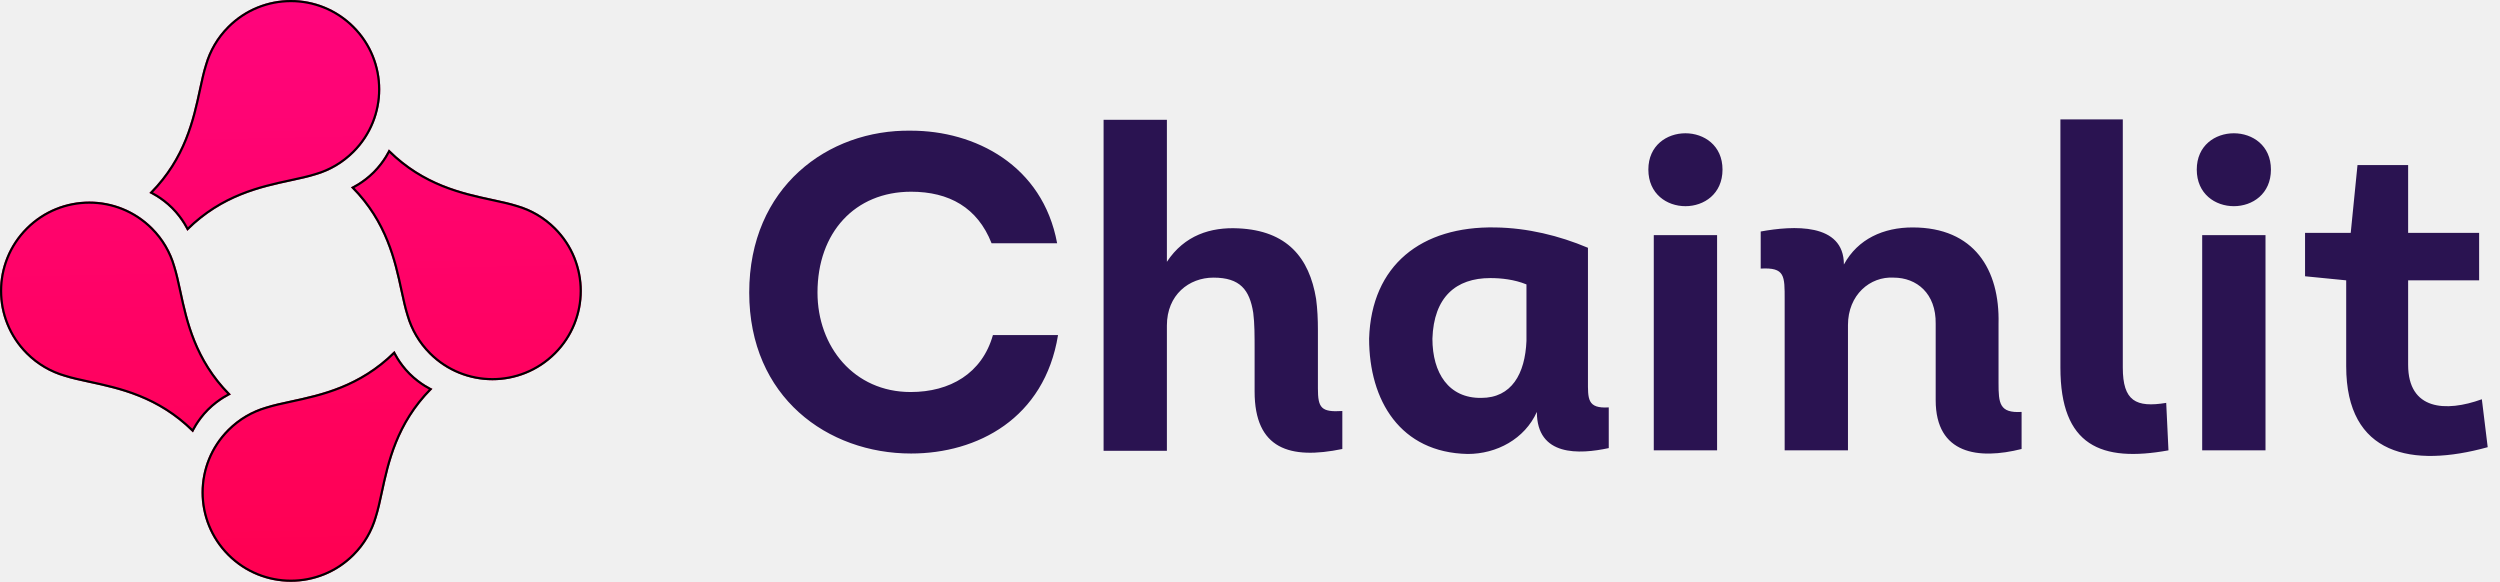
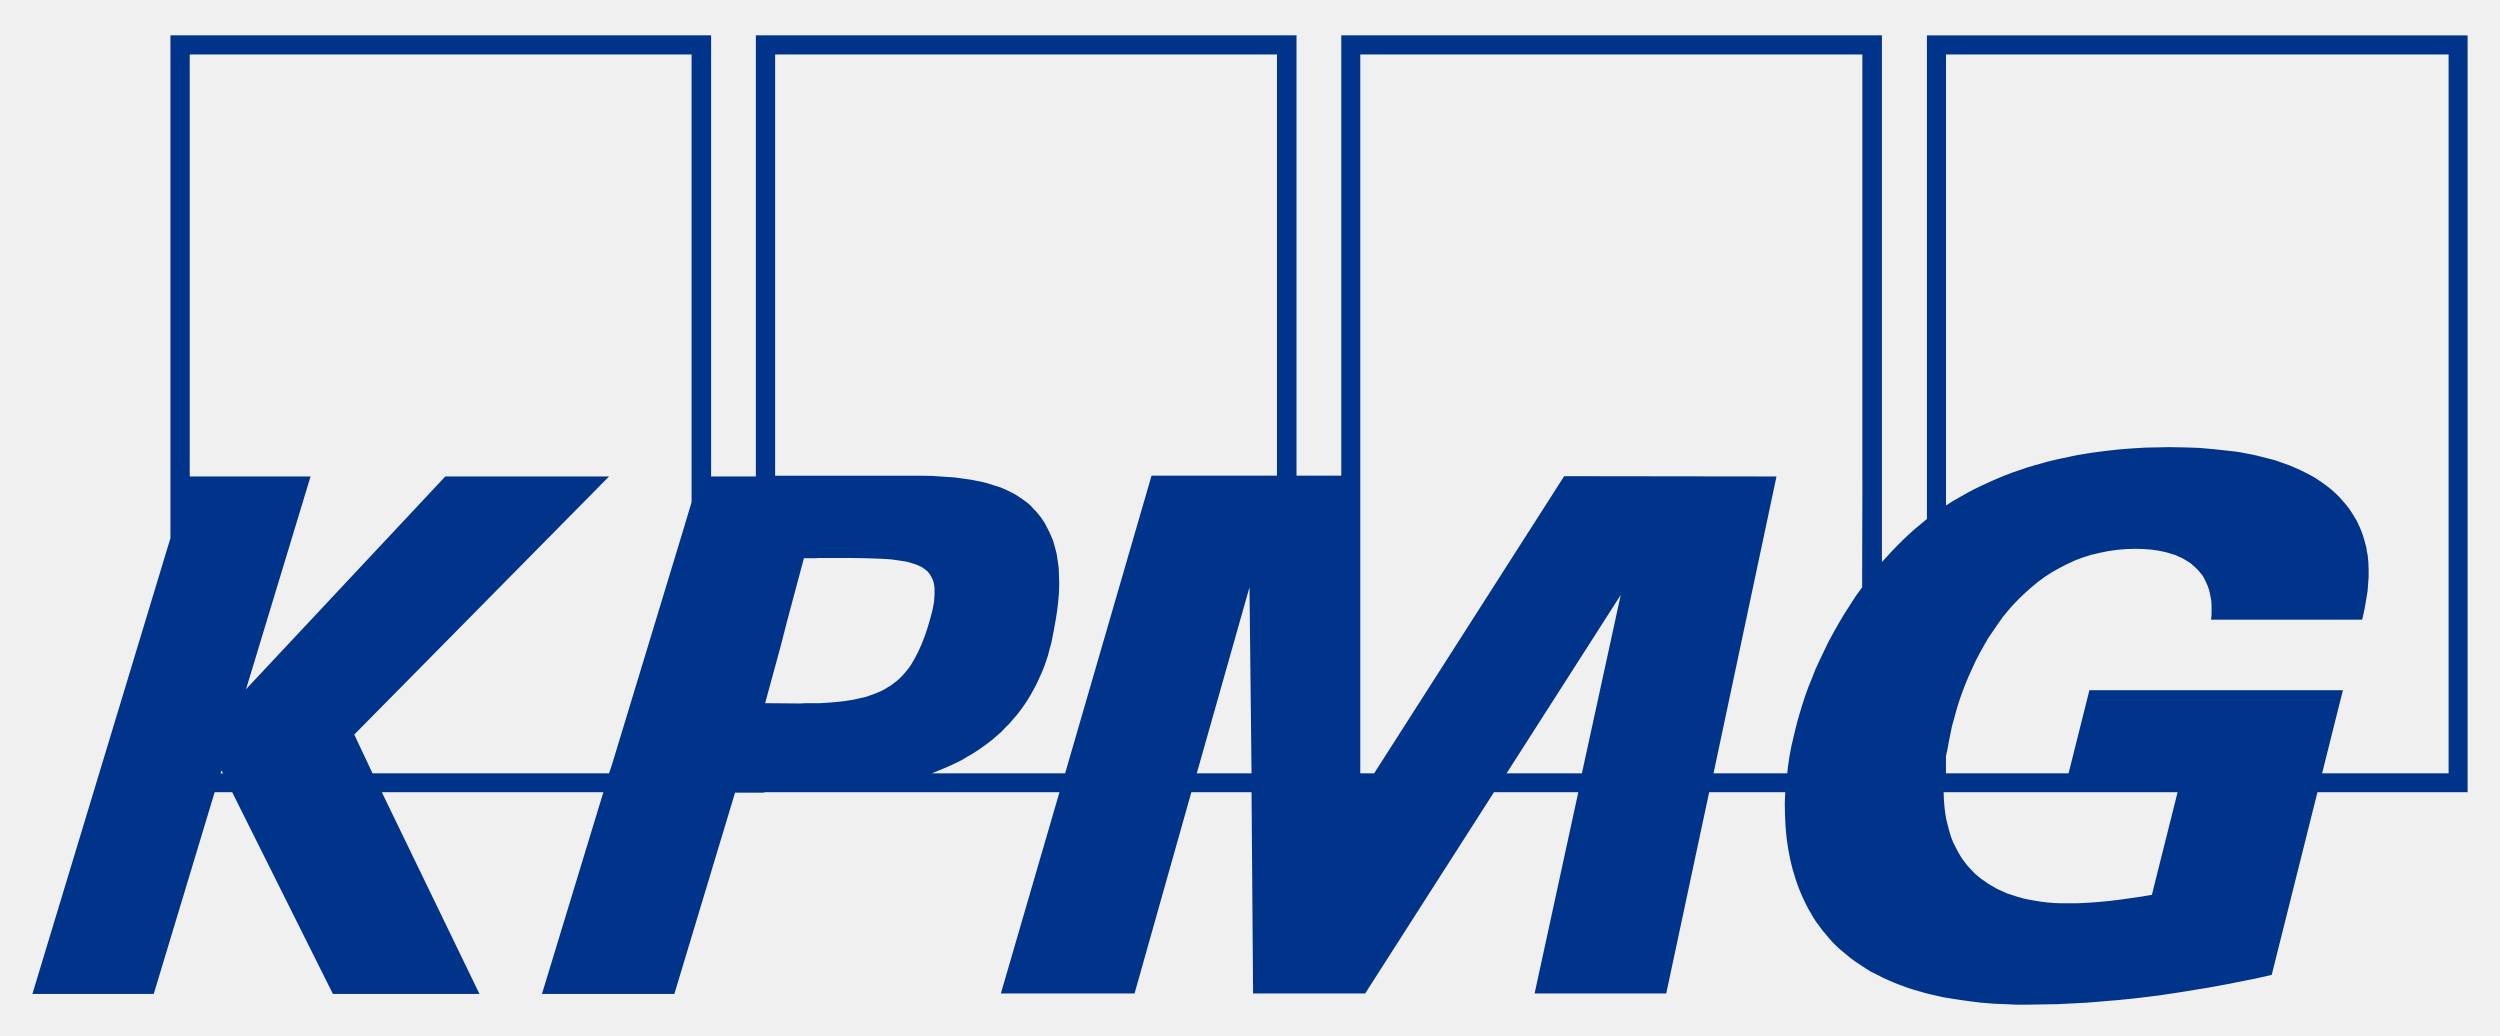
- <svg xmlns="http://www.w3.org/2000/svg" width="1143" height="266" viewBox="0 0 1143 266" fill="none">
-   <path d="M342.542 133.753C342.542 181.713 378.512 207.347 416.55 207.347C446.732 207.347 477.534 191.43 483.735 153.185H453.967C449.006 170.757 434.328 179.233 416.343 179.233C390.502 179.233 373.757 158.56 373.757 133.753C373.757 106.259 390.916 87.653 416.55 87.653C433.915 87.653 446.938 94.889 453.347 111.22H483.322C476.707 75.457 445.698 59.745 416.55 59.745C378.512 59.125 342.542 85.586 342.542 133.753ZM533.503 148.844C533.503 134.787 543.633 126.931 554.796 126.931C566.993 126.931 571.334 132.513 572.988 143.056C573.608 147.81 573.608 153.392 573.608 160.007V179.026C573.608 205.28 589.732 210.242 613.713 205.28V187.915C603.996 188.535 602.549 186.468 602.549 177.579V150.911C602.549 145.95 602.343 141.402 601.722 136.647C598.622 117.835 588.492 105.432 566.166 104.398C553.555 103.778 541.565 107.499 533.503 119.696V54.784H504.561V206.107H533.503V148.844ZM726.013 113.287C712.783 107.706 698.312 104.191 683.634 103.985C649.938 103.364 626.991 121.143 625.958 154.839C625.958 183.161 640.222 206.934 671.024 207.554C684.254 207.554 697.071 200.732 702.653 188.329C702.653 208.795 722.085 207.761 735.522 204.867V186.261C725.6 186.882 726.013 182.334 726.013 173.858V113.287ZM697.898 155.873C697.278 170.964 691.076 181.92 677.226 181.92C662.341 182.127 654.899 170.55 654.899 154.839C655.52 135.82 665.649 127.138 681.36 127.138C686.322 127.138 692.317 127.758 697.898 130.032V155.873ZM753.629 77.524C753.629 99.85 787.532 99.85 787.532 77.524C787.532 55.404 753.629 55.404 753.629 77.524ZM785.051 107.499H756.109V205.9H785.051V107.499ZM804.992 122.797C816.155 122.177 815.948 126.104 815.948 137.061V205.9H844.89V148.637C844.89 134.787 855.019 126.311 865.769 126.931C876.312 126.931 885.201 134.167 884.995 148.017V182.954C884.995 207.761 904.634 210.242 924.273 205.28V188.329C914.143 188.949 913.73 184.401 913.73 175.098V148.017C914.35 123.21 902.566 103.985 874.452 103.985C861.221 103.985 849.438 109.153 843.029 120.936C843.029 101.711 819.669 103.158 804.992 105.845V122.797ZM942.017 54.577V168.07C942.017 203.833 960.622 211.482 991.424 205.9L990.391 184.194C976.54 186.468 970.545 183.367 970.545 168.07V54.577H942.017ZM1004.36 77.524C1004.36 99.85 1038.27 99.85 1038.27 77.524C1038.27 55.404 1004.36 55.404 1004.36 77.524ZM1035.79 107.499H1006.84V205.9H1035.79V107.499ZM1101 75.457H1077.85L1074.75 106.465H1053.87V126.311L1072.68 128.172V167.449C1072.68 208.381 1103.07 213.963 1137.38 204.453L1134.7 182.54C1118.16 188.535 1101 187.502 1101 166.829V128.172H1133.46V106.465H1101V75.457Z" fill="#2A1351" />
-   <path d="M80.096 121.626C78.244 115.214 74.791 109.167 69.738 104.114C53.785 88.16 27.919 88.16 11.965 104.114C-3.988 120.067 -3.988 145.933 11.965 161.887C17.018 166.94 23.066 170.392 29.478 172.245C32.812 173.307 36.65 174.133 40.835 175.034C54.681 178.016 72.338 181.818 88.226 197.706C88.226 197.706 90.537 192.507 95.448 187.596C100.358 182.685 105.558 180.374 105.558 180.374C89.669 164.486 85.867 146.829 82.886 132.983C81.985 128.798 81.159 124.961 80.096 121.626Z" fill="url(#paint0_linear_361_1534)" />
-   <path d="M185.904 144.375C187.756 150.786 191.209 156.834 196.262 161.887C212.215 177.84 238.081 177.84 254.035 161.887C269.988 145.933 269.988 120.067 254.035 104.114C248.982 99.061 242.934 95.608 236.522 93.756C233.188 92.693 229.351 91.867 225.165 90.966C211.32 87.985 193.662 84.183 177.774 68.294C177.774 68.294 175.463 73.494 170.553 78.404C165.642 83.315 160.442 85.626 160.442 85.626C176.331 101.514 180.133 119.172 183.114 133.017C184.015 137.203 184.841 141.04 185.904 144.375Z" fill="url(#paint1_linear_361_1534)" />
-   <path d="M93.756 29.477C95.608 23.066 99.061 17.018 104.114 11.965C120.067 -3.988 145.933 -3.988 161.887 11.965C177.84 27.919 177.84 53.785 161.887 69.738C156.834 74.791 150.786 78.244 144.374 80.096C141.04 81.159 137.203 81.985 133.017 82.886C119.172 85.867 101.514 89.669 85.626 105.558C85.626 105.558 83.315 100.358 78.404 95.448C73.494 90.537 68.294 88.226 68.294 88.226C84.183 72.338 87.985 54.681 90.966 40.835C91.867 36.649 92.694 32.812 93.756 29.477Z" fill="url(#paint2_linear_361_1534)" />
-   <path d="M172.244 236.523C170.392 242.935 166.939 248.982 161.886 254.035C145.933 269.989 120.067 269.989 104.113 254.035C88.16 238.082 88.16 212.216 104.113 196.262C109.166 191.209 115.214 187.756 121.626 185.904C124.96 184.842 128.797 184.016 132.983 183.114C146.828 180.133 164.486 176.331 180.374 160.443C180.374 160.443 182.685 165.642 187.595 170.553C192.506 175.464 197.706 177.775 197.706 177.775C181.817 193.663 178.015 211.32 175.034 225.165C174.133 229.351 173.307 233.188 172.244 236.523Z" fill="url(#paint3_linear_361_1534)" />
-   <path d="M79.616 121.765L79.616 121.765L79.62 121.778C80.673 125.085 81.495 128.897 82.397 133.089L82.402 133.11C85.352 146.812 89.132 164.366 104.71 180.229C104.626 180.271 104.536 180.318 104.438 180.368C103.864 180.667 103.049 181.116 102.08 181.719C100.143 182.925 97.583 184.753 95.094 187.242C92.605 189.731 90.777 192.291 89.571 194.228C88.967 195.197 88.519 196.012 88.22 196.586C88.169 196.684 88.123 196.775 88.081 196.858C72.218 181.281 54.664 177.501 40.962 174.55L40.94 174.546C36.748 173.643 32.937 172.822 29.63 171.768L29.63 171.768L29.616 171.764C23.284 169.935 17.311 166.525 12.319 161.533C-3.44 145.775 -3.44 120.226 12.319 104.467C28.077 88.709 53.627 88.709 69.385 104.467C74.377 109.459 77.787 115.432 79.616 121.765ZM186.384 144.236L186.384 144.236L186.38 144.223C185.327 140.916 184.505 137.104 183.603 132.912L183.598 132.89C180.648 119.188 176.868 101.634 161.29 85.772C161.374 85.729 161.464 85.683 161.562 85.632C162.136 85.333 162.951 84.885 163.92 84.281C165.857 83.075 168.417 81.247 170.906 78.758C173.395 76.269 175.223 73.709 176.429 71.772C177.033 70.803 177.481 69.988 177.78 69.414C177.831 69.316 177.877 69.225 177.919 69.142C193.782 84.72 211.336 88.5 225.038 91.45L225.06 91.455C229.252 92.357 233.063 93.179 236.371 94.232L236.37 94.232L236.384 94.236C242.716 96.066 248.689 99.475 253.681 104.467C269.44 120.226 269.44 145.775 253.681 161.533C237.923 177.292 212.374 177.292 196.615 161.533C191.623 156.541 188.214 150.569 186.384 144.236ZM94.232 29.629L94.233 29.629L94.236 29.616C96.066 23.284 99.475 17.311 104.467 12.319C120.226 -3.44 145.775 -3.44 161.533 12.319C177.292 28.077 177.292 53.627 161.533 69.385C156.541 74.377 150.568 77.787 144.236 79.616L144.236 79.616L144.223 79.62C140.915 80.673 137.104 81.495 132.912 82.397L132.89 82.402C119.188 85.352 101.634 89.132 85.772 104.71C85.729 104.626 85.683 104.536 85.632 104.438C85.333 103.864 84.885 103.049 84.281 102.08C83.075 100.143 81.247 97.583 78.758 95.094C76.269 92.605 73.709 90.777 71.772 89.571C70.803 88.967 69.988 88.519 69.414 88.22C69.316 88.169 69.225 88.123 69.142 88.081C84.72 72.218 88.5 54.664 91.45 40.962L91.455 40.94C92.357 36.748 93.179 32.936 94.232 29.629ZM171.768 236.371L171.768 236.371L171.764 236.384C169.934 242.717 166.525 248.69 161.533 253.682C145.774 269.44 120.225 269.44 104.467 253.682C88.708 237.923 88.708 212.374 104.467 196.616C109.459 191.624 115.432 188.214 121.764 186.385L121.764 186.385L121.777 186.381C125.085 185.327 128.896 184.506 133.088 183.603L133.11 183.598C146.812 180.648 164.366 176.868 180.229 161.29C180.271 161.374 180.317 161.465 180.368 161.562C180.667 162.137 181.115 162.951 181.719 163.92C182.925 165.858 184.753 168.418 187.242 170.906C189.731 173.395 192.291 175.224 194.228 176.43C195.197 177.033 196.012 177.482 196.586 177.78C196.684 177.831 196.774 177.878 196.858 177.92C181.28 193.782 177.5 211.336 174.55 225.039L174.545 225.06C173.643 229.252 172.821 233.064 171.768 236.371Z" stroke="black" strokeOpacity="0.1" strokeLinejoin="round" />
-   <defs>
-     <linearGradient id="paint0_linear_361_1534" x1="119.251" y1="276.386" x2="112.859" y2="-28.032" gradientUnits="userSpaceOnUse">
-       <stop stop-color="#FF004F" />
-       <stop offset="1" stop-color="#FF0581" />
-     </linearGradient>
-     <linearGradient id="paint1_linear_361_1534" x1="119.251" y1="276.386" x2="112.859" y2="-28.032" gradientUnits="userSpaceOnUse">
-       <stop stop-color="#FF004F" />
-       <stop offset="1" stop-color="#FF0581" />
-     </linearGradient>
-     <linearGradient id="paint2_linear_361_1534" x1="119.251" y1="276.386" x2="112.859" y2="-28.032" gradientUnits="userSpaceOnUse">
-       <stop stop-color="#FF004F" />
-       <stop offset="1" stop-color="#FF0581" />
-     </linearGradient>
-     <linearGradient id="paint3_linear_361_1534" x1="119.251" y1="276.386" x2="112.859" y2="-28.032" gradientUnits="userSpaceOnUse">
-       <stop stop-color="#FF004F" />
-       <stop offset="1" stop-color="#FF0581" />
-     </linearGradient>
-   </defs>
+ <svg xmlns="http://www.w3.org/2000/svg" width="1024" height="424" viewBox="-0.969 -0.969 82.626 34.251" id="svg5622" overflow="hidden">
+   <defs id="defs5624" />
+   <path d="M62.742 0.201 62.742 16.203 62.538 16.372 62.334 16.541 62.138 16.718 61.951 16.895 61.772 17.072 61.594 17.257 61.423 17.443 61.253 17.628 61.253 0.201 43.364 0.201 43.364 14.77 41.883 14.77 41.883 0.201 23.994 0.201 23.994 14.796 22.514 14.796 22.514 0.201 4.624 0.201 4.624 16.836 0.056 31.919 4.071 31.919 6.087 25.242 6.666 25.242 10 31.919 14.849 31.919 11.617 25.242 18.949 25.242 16.916 31.919 21.297 31.919 23.305 25.259 24.274 25.259 24.274 25.242 25.653 25.242 25.763 25.242 34.04 25.242 32.101 31.902 36.524 31.902 38.404 25.242 40.395 25.242 40.446 31.902 44.155 31.902 48.417 25.242 51.207 25.242 49.761 31.902 54.116 31.902 55.537 25.242 58.055 25.242 58.038 25.621 58.047 26.009 58.064 26.38 58.098 26.751 58.123 26.928 58.149 27.105 58.183 27.282 58.217 27.459 58.259 27.636 58.302 27.805 58.353 27.973 58.404 28.142 58.463 28.311 58.523 28.471 58.591 28.631 58.659 28.783 58.736 28.943 58.812 29.095 58.897 29.238 58.983 29.39 59.076 29.533 59.178 29.668 59.28 29.811 59.391 29.938 59.501 30.073 59.612 30.199 59.74 30.326 59.867 30.444 60.029 30.578 60.19 30.713 60.361 30.84 60.539 30.958 60.718 31.076 60.897 31.186 61.084 31.278 61.279 31.379 61.467 31.464 61.662 31.548 61.858 31.624 62.062 31.7 62.266 31.767 62.47 31.826 62.674 31.885 62.879 31.936 63.287 32.029 63.704 32.096 64.112 32.155 64.52 32.206 64.92 32.239 65.311 32.256 65.694 32.273 66.06 32.273 66.553 32.265 67.047 32.257 67.549 32.232 68.051 32.207 68.553 32.164 69.055 32.122 69.556 32.072 70.058 32.013 70.569 31.945 71.079 31.869 71.59 31.785 72.1 31.701 72.61 31.608 73.121 31.507 73.631 31.406 74.15 31.288 75.664 25.242 80.632 25.242 80.632 0.202 62.742 0.202ZM6.283 24.618 6.308 24.525 6.368 24.618 6.283 24.618ZM21.867 15.647 21.612 16.499 19.23 24.34 19.136 24.618 11.31 24.618 10.706 23.336 19.136 14.796 13.718 14.796 7.125 21.835 9.26 14.796 5.262 14.796 5.262 0.834 21.867 0.834 21.867 15.647ZM26.486 22.274 26.486 22.274 26.359 22.282 26.24 22.29 26.112 22.298 25.976 22.298 25.797 22.298 25.644 22.298 25.5 22.306 25.363 22.306 24.3 22.298 24.793 20.494 25.023 19.6 25.584 17.501 25.763 17.501 25.95 17.501 26.129 17.493 26.299 17.493 27.124 17.493 27.626 17.501 28.085 17.517 28.29 17.526 28.485 17.542 28.672 17.568 28.843 17.593 28.996 17.618 29.14 17.66 29.276 17.703 29.396 17.753 29.498 17.804 29.591 17.871 29.676 17.939 29.744 18.023 29.787 18.091 29.821 18.158 29.855 18.234 29.88 18.318 29.897 18.411 29.906 18.504 29.906 18.605 29.906 18.715 29.897 18.833 29.889 18.951 29.864 19.085 29.838 19.22 29.762 19.507 29.668 19.827 29.575 20.097 29.473 20.359 29.362 20.603 29.243 20.831 29.183 20.932 29.124 21.033 29.055 21.134 28.979 21.227 28.902 21.32 28.826 21.404 28.741 21.488 28.655 21.564 28.562 21.632 28.468 21.708 28.366 21.767 28.256 21.834 28.145 21.893 28.026 21.944 27.907 21.994 27.779 22.037 27.643 22.087 27.498 22.121 27.345 22.154 27.192 22.188 27.022 22.213 26.852 22.239 26.673 22.256 26.486 22.273ZM38.583 24.618 40.327 18.463 40.395 24.618 38.583 24.618ZM41.237 14.77 37.086 14.77 34.227 24.618 29.821 24.618 30.025 24.533 30.229 24.449 30.425 24.365 30.62 24.272 30.808 24.179 30.986 24.07 31.165 23.969 31.335 23.859 31.505 23.741 31.667 23.623 31.82 23.505 31.973 23.37 32.118 23.244 32.254 23.1 32.39 22.965 32.517 22.814 32.645 22.67 32.764 22.51 32.875 22.358 32.985 22.19 33.087 22.021 33.181 21.852 33.275 21.675 33.36 21.49 33.445 21.304 33.522 21.119 33.59 20.925 33.658 20.723 33.709 20.52 33.768 20.318 33.811 20.099 33.853 19.888 33.913 19.551 33.964 19.23 33.998 18.927 34.023 18.64 34.032 18.354 34.023 18.092 34.015 17.831 33.981 17.586 33.947 17.359 33.888 17.131 33.828 16.92 33.743 16.718 33.649 16.524 33.547 16.33 33.428 16.153 33.292 15.984 33.181 15.866 33.071 15.748 32.952 15.647 32.824 15.554 32.688 15.462 32.552 15.377 32.407 15.302 32.263 15.234 32.11 15.166 31.957 15.116 31.795 15.065 31.633 15.015 31.463 14.973 31.293 14.939 31.123 14.905 30.944 14.88 30.578 14.829 30.213 14.804 29.838 14.779 29.456 14.771 28.69 14.771 27.933 14.771 27.695 14.771 27.269 14.771 26.742 14.771 26.155 14.771 25.585 14.771 25.1 14.771 24.76 14.771 24.632 14.771 24.632 0.834 41.237 0.834 41.237 14.771ZM51.326 24.618 48.834 24.618 52.611 18.716 51.326 24.618ZM60.607 15.048 60.598 18.463 60.385 18.758 60.19 19.062 59.994 19.365 59.815 19.669 59.645 19.972 59.475 20.284 59.33 20.588 59.186 20.891 59.05 21.186 58.931 21.49 58.811 21.785 58.709 22.072 58.616 22.358 58.531 22.636 58.454 22.906 58.386 23.176 58.343 23.353 58.301 23.538 58.258 23.716 58.224 23.901 58.19 24.078 58.165 24.255 58.139 24.432 58.122 24.618 55.681 24.618 57.765 14.796 50.739 14.787 44.452 24.618 43.993 24.618 43.993 0.834 60.606 0.834 60.606 15.049ZM70.185 28.639 69.837 28.698 69.479 28.749 69.122 28.8 68.773 28.842 68.424 28.875 68.076 28.901 67.736 28.918 67.395 28.918 67.174 28.918 66.953 28.91 66.74 28.893 66.528 28.867 66.323 28.834 66.128 28.8 65.932 28.758 65.745 28.707 65.566 28.648 65.388 28.589 65.218 28.513 65.056 28.438 64.894 28.345 64.741 28.252 64.597 28.151 64.46 28.05 64.324 27.932 64.205 27.805 64.086 27.679 63.975 27.535 63.873 27.392 63.78 27.232 63.695 27.072 63.61 26.903 63.541 26.726 63.482 26.532 63.431 26.338 63.38 26.136 63.346 25.925 63.32 25.706 63.303 25.478 63.294 25.242 71.036 25.242 70.185 28.64ZM80.002 24.618 75.817 24.618 76.506 21.869 68.118 21.869 67.429 24.618 63.371 24.618 63.371 24.053 63.422 23.817 63.465 23.581 63.516 23.328 63.567 23.075 63.644 22.797 63.72 22.518 63.805 22.24 63.899 21.97 64.001 21.701 64.112 21.431 64.231 21.169 64.35 20.908 64.486 20.647 64.622 20.402 64.767 20.149 64.928 19.913 65.09 19.677 65.251 19.449 65.43 19.23 65.617 19.019 65.813 18.817 66.009 18.632 66.221 18.446 66.434 18.269 66.655 18.109 66.893 17.957 67.132 17.822 67.378 17.696 67.633 17.578 67.897 17.477 68.169 17.392 68.45 17.325 68.739 17.266 69.037 17.224 69.343 17.198 69.658 17.19 69.905 17.198 70.151 17.215 70.398 17.249 70.636 17.299 70.755 17.333 70.866 17.367 70.977 17.401 71.079 17.451 71.181 17.493 71.283 17.552 71.376 17.611 71.47 17.67 71.555 17.746 71.64 17.822 71.717 17.898 71.793 17.991 71.862 18.075 71.921 18.176 71.972 18.286 72.023 18.395 72.066 18.514 72.1 18.64 72.125 18.766 72.151 18.91 72.16 19.053 72.16 19.205 72.16 19.365 72.143 19.534 77.144 19.534 77.221 19.188 77.289 18.792 77.323 18.581 77.34 18.353 77.357 18.126 77.357 17.89 77.349 17.645 77.324 17.392 77.298 17.274 77.281 17.148 77.247 17.021 77.213 16.895 77.171 16.76 77.128 16.633 77.077 16.507 77.018 16.38 76.958 16.254 76.881 16.128 76.805 16.001 76.72 15.874 76.618 15.74 76.507 15.613 76.397 15.487 76.277 15.369 76.15 15.251 76.014 15.141 75.878 15.04 75.733 14.939 75.58 14.838 75.427 14.753 75.265 14.669 75.095 14.585 74.925 14.509 74.746 14.433 74.559 14.365 74.372 14.298 74.185 14.239 73.981 14.188 73.785 14.138 73.572 14.087 73.36 14.045 73.147 14.003 72.926 13.969 72.696 13.944 72.228 13.893 71.752 13.851 71.25 13.834 70.74 13.826 70.357 13.834 69.957 13.842 69.54 13.867 69.106 13.901 68.655 13.951 68.196 14.011 67.728 14.086 67.252 14.188 67.013 14.238 66.767 14.297 66.529 14.365 66.282 14.432 66.035 14.508 65.789 14.592 65.542 14.677 65.304 14.769 65.057 14.871 64.81 14.98 64.572 15.09 64.325 15.208 64.087 15.334 63.849 15.469 63.611 15.604 63.373 15.756 63.373 0.833 80.003 0.833 80.003 24.617Z" id="path5037" stroke="#FFFFFF" stroke-width="0.008" stroke-miterlimit="10" stroke-opacity="0" fill="#00338A" />
</svg>
